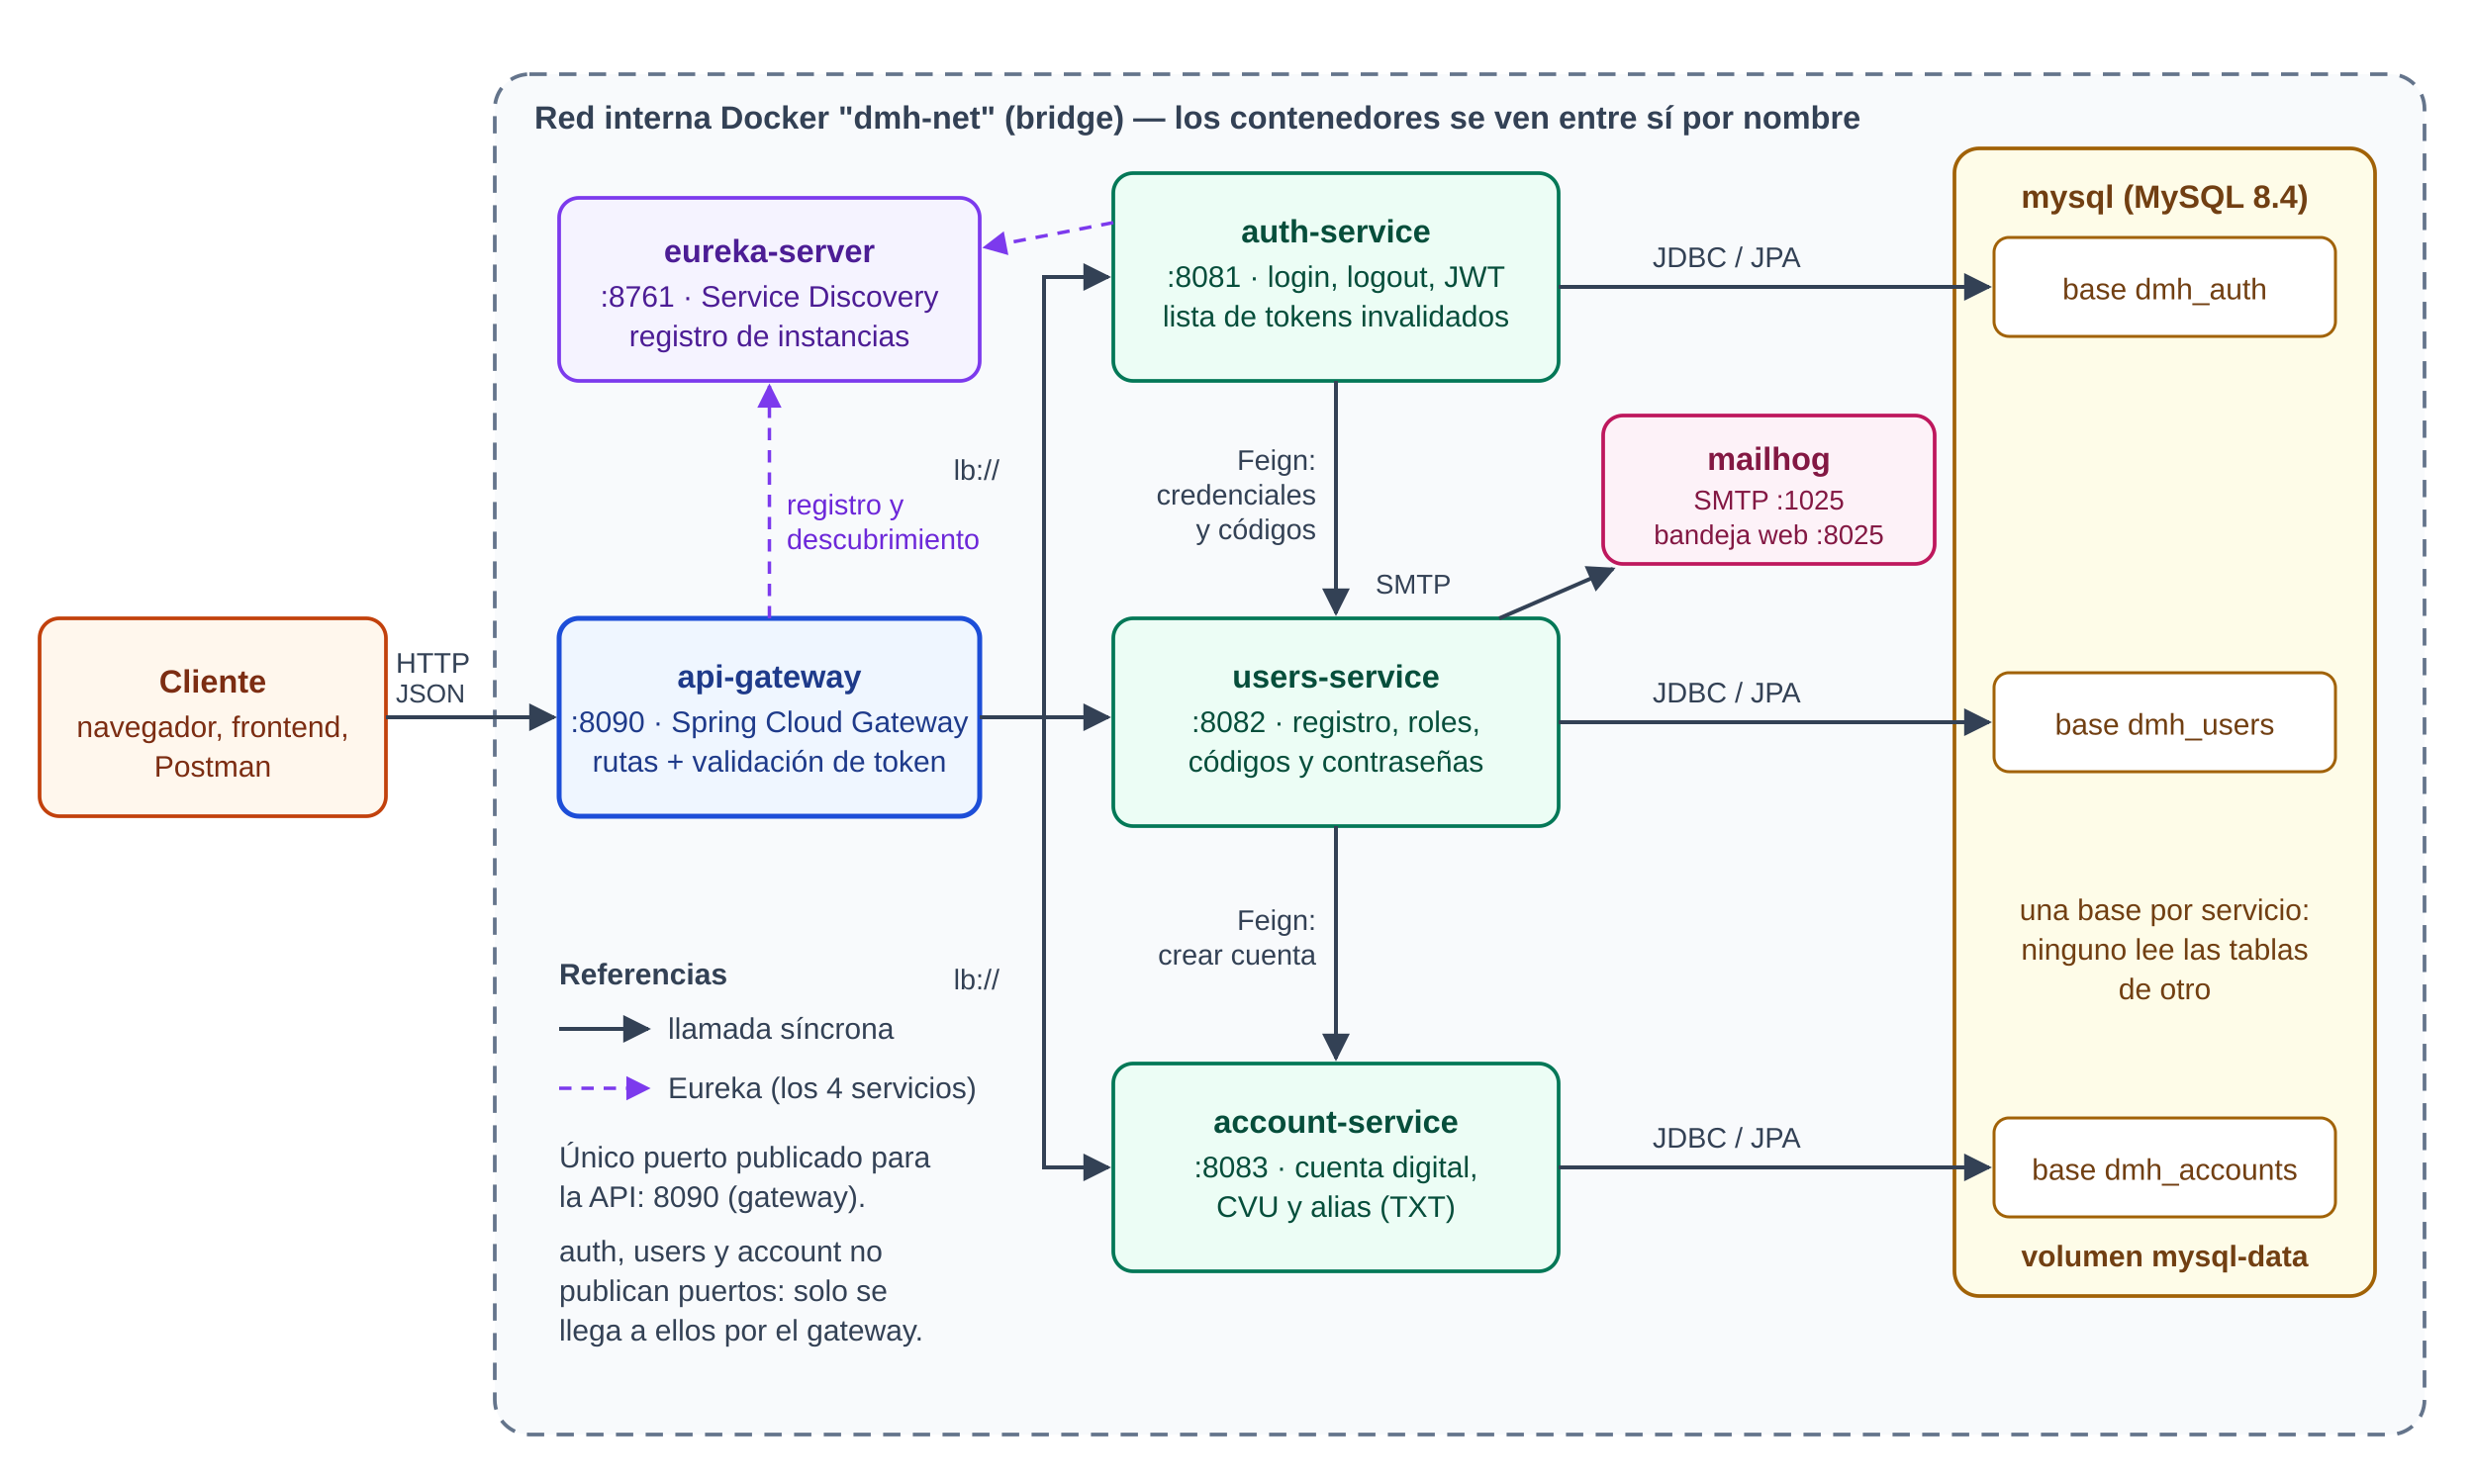
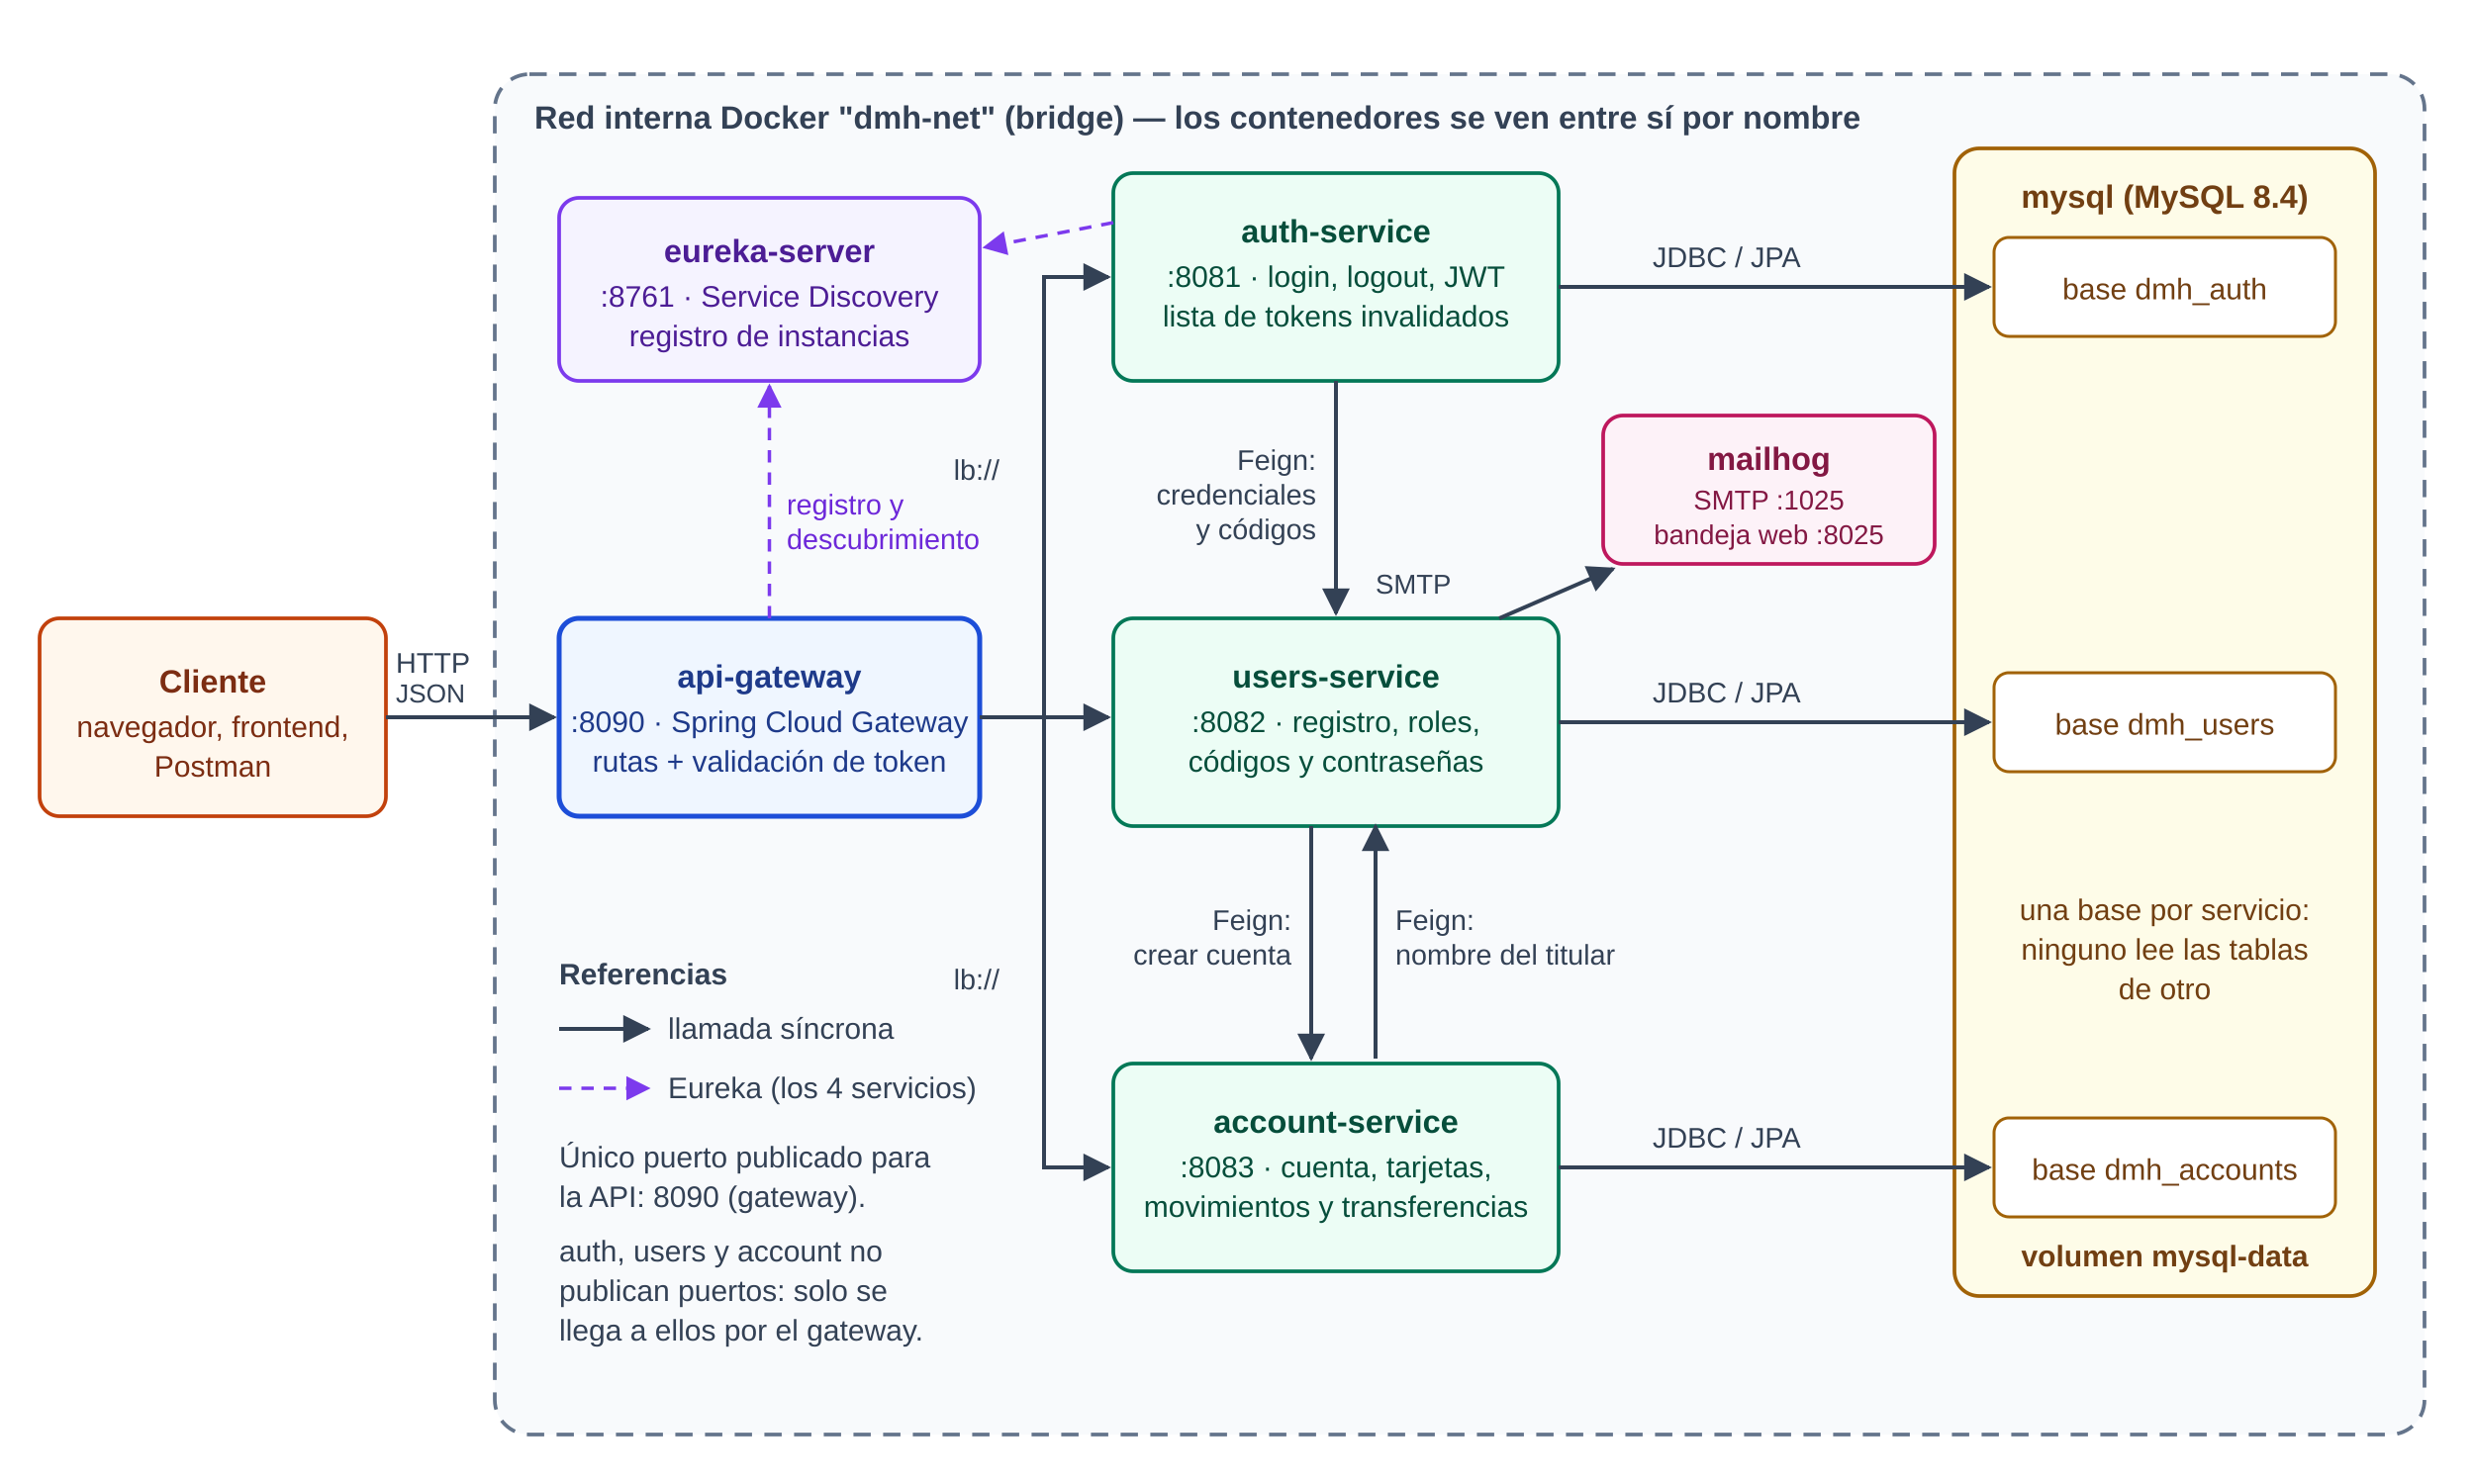
<svg xmlns="http://www.w3.org/2000/svg" viewBox="0 0 1000 600" font-family="Segoe UI, Arial, sans-serif" font-size="13">
  <defs>
    <marker id="arrow" viewBox="0 0 10 10" refX="9" refY="5" markerWidth="7" markerHeight="7" orient="auto-start-reverse">
      <path d="M0,0 L10,5 L0,10 z" fill="#334155" />
    </marker>
    <marker id="arrowDash" viewBox="0 0 10 10" refX="9" refY="5" markerWidth="7" markerHeight="7" orient="auto-start-reverse">
      <path d="M0,0 L10,5 L0,10 z" fill="#7c3aed" />
    </marker>
  </defs>
  <rect width="1000" height="600" fill="#ffffff" />
  <rect x="200" y="30" width="780" height="550" rx="14" fill="#f8fafc" stroke="#64748b" stroke-width="1.5" stroke-dasharray="7 5" />
  <text x="216" y="52" font-weight="600" fill="#334155">Red interna Docker "dmh-net" (bridge) — los contenedores se ven entre sí por nombre</text>
  <rect x="16" y="250" width="140" height="80" rx="8" fill="#fff7ed" stroke="#c2410c" stroke-width="1.5" />
  <text x="86" y="280" text-anchor="middle" font-weight="600" fill="#7c2d12">Cliente</text>
  <text x="86" y="298" text-anchor="middle" fill="#7c2d12" font-size="12">navegador, frontend,</text>
  <text x="86" y="314" text-anchor="middle" fill="#7c2d12" font-size="12">Postman</text>
  <rect x="226" y="80" width="170" height="74" rx="8" fill="#f5f3ff" stroke="#7c3aed" stroke-width="1.5" />
  <text x="311" y="106" text-anchor="middle" font-weight="600" fill="#4c1d95">eureka-server</text>
  <text x="311" y="124" text-anchor="middle" fill="#4c1d95" font-size="12">:8761 · Service Discovery</text>
  <text x="311" y="140" text-anchor="middle" fill="#4c1d95" font-size="12">registro de instancias</text>
  <rect x="226" y="250" width="170" height="80" rx="8" fill="#eff6ff" stroke="#1d4ed8" stroke-width="2" />
  <text x="311" y="278" text-anchor="middle" font-weight="600" fill="#1e3a8a">api-gateway</text>
  <text x="311" y="296" text-anchor="middle" fill="#1e3a8a" font-size="12">:8090 · Spring Cloud Gateway</text>
  <text x="311" y="312" text-anchor="middle" fill="#1e3a8a" font-size="12">rutas + validación de token</text>
  <g fill="#ecfdf5" stroke="#047857" stroke-width="1.5">
    <rect x="450" y="70" width="180" height="84" rx="8" />
    <rect x="450" y="250" width="180" height="84" rx="8" />
    <rect x="450" y="430" width="180" height="84" rx="8" />
  </g>
  <g text-anchor="middle" fill="#064e3b">
    <text x="540" y="98" font-weight="600">auth-service</text>
    <text x="540" y="116" font-size="12">:8081 · login, logout, JWT</text>
    <text x="540" y="132" font-size="12">lista de tokens invalidados</text>
    <text x="540" y="278" font-weight="600">users-service</text>
    <text x="540" y="296" font-size="12">:8082 · registro, roles,</text>
    <text x="540" y="312" font-size="12">códigos y contraseñas</text>
    <text x="540" y="458" font-weight="600">account-service</text>
-     <text x="540" y="476" font-size="12">:8083 · cuenta digital,</text>
-     <text x="540" y="492" font-size="12">CVU y alias (TXT)</text>
+     <text x="540" y="476" font-size="12">:8083 · cuenta, tarjetas,</text>
+     <text x="540" y="492" font-size="12">movimientos y transferencias</text>
  </g>
  <rect x="790" y="60" width="170" height="464" rx="10" fill="#fefce8" stroke="#a16207" stroke-width="1.5" />
  <text x="875" y="84" text-anchor="middle" font-weight="600" fill="#713f12">mysql (MySQL 8.4)</text>
  <g fill="#ffffff" stroke="#a16207" stroke-width="1.2">
    <rect x="806" y="96" width="138" height="40" rx="6" />
    <rect x="806" y="272" width="138" height="40" rx="6" />
    <rect x="806" y="452" width="138" height="40" rx="6" />
  </g>
  <g text-anchor="middle" fill="#713f12" font-size="12">
    <text x="875" y="121">base dmh_auth</text>
    <text x="875" y="297">base dmh_users</text>
    <text x="875" y="477">base dmh_accounts</text>
    <text x="875" y="372">una base por servicio:</text>
    <text x="875" y="388">ninguno lee las tablas</text>
    <text x="875" y="404">de otro</text>
    <text x="875" y="512" font-weight="600">volumen mysql-data</text>
  </g>
  <rect x="648" y="168" width="134" height="60" rx="8" fill="#fdf2f8" stroke="#be185d" stroke-width="1.5" />
  <text x="715" y="190" text-anchor="middle" font-weight="600" fill="#831843">mailhog</text>
  <text x="715" y="206" text-anchor="middle" fill="#831843" font-size="11">SMTP :1025</text>
  <text x="715" y="220" text-anchor="middle" fill="#831843" font-size="11">bandeja web :8025</text>
  <g stroke="#334155" stroke-width="1.6" fill="none" marker-end="url(#arrow)">
    <line x1="156" y1="290" x2="224" y2="290" />
    <polyline points="396,290 422,290 422,112 448,112" />
    <line x1="396" y1="290" x2="448" y2="290" />
    <polyline points="422,290 422,472 448,472" />
    <line x1="540" y1="154" x2="540" y2="248" />
-     <line x1="540" y1="334" x2="540" y2="428" />
+     <line x1="530" y1="334" x2="530" y2="428" />
+     <line x1="556" y1="428" x2="556" y2="334" />
    <line x1="630" y1="116" x2="804" y2="116" />
    <line x1="630" y1="292" x2="804" y2="292" />
    <line x1="630" y1="472" x2="804" y2="472" />
    <line x1="606" y1="250" x2="652" y2="230" />
  </g>
  <g fill="#334155" font-size="11.5">
    <text x="160" y="272">HTTP</text>
    <text x="160" y="284" font-size="10.5">JSON</text>
    <text x="532" y="190" text-anchor="end">Feign:</text>
    <text x="532" y="204" text-anchor="end">credenciales</text>
    <text x="532" y="218" text-anchor="end">y códigos</text>
-     <text x="532" y="376" text-anchor="end">Feign:</text>
-     <text x="532" y="390" text-anchor="end">crear cuenta</text>
+     <text x="522" y="376" text-anchor="end">Feign:</text>
+     <text x="522" y="390" text-anchor="end">crear cuenta</text>
+     <text x="564" y="376">Feign:</text>
+     <text x="564" y="390">nombre del titular</text>
    <text x="668" y="108">JDBC / JPA</text>
    <text x="668" y="284">JDBC / JPA</text>
    <text x="668" y="464">JDBC / JPA</text>
    <text x="556" y="240" font-size="11">SMTP</text>
    <text x="404" y="194" text-anchor="end">lb://</text>
    <text x="404" y="400" text-anchor="end">lb://</text>
  </g>
  <g stroke="#7c3aed" stroke-width="1.4" fill="none" stroke-dasharray="5 4" marker-end="url(#arrowDash)">
    <line x1="311" y1="250" x2="311" y2="156" />
    <line x1="450" y1="90" x2="398" y2="100" />
  </g>
  <text x="318" y="208" fill="#6d28d9" font-size="11.5">registro y</text>
  <text x="318" y="222" fill="#6d28d9" font-size="11.5">descubrimiento</text>
  <g font-size="12" fill="#334155">
    <text x="226" y="398" font-weight="600">Referencias</text>
    <line x1="226" y1="416" x2="262" y2="416" stroke="#334155" stroke-width="1.6" marker-end="url(#arrow)" />
    <text x="270" y="420">llamada síncrona</text>
    <line x1="226" y1="440" x2="262" y2="440" stroke="#7c3aed" stroke-width="1.4" stroke-dasharray="5 4" marker-end="url(#arrowDash)" />
    <text x="270" y="444">Eureka (los 4 servicios)</text>
    <text x="226" y="472">Único puerto publicado para</text>
    <text x="226" y="488">la API: 8090 (gateway).</text>
    <text x="226" y="510">auth, users y account no</text>
    <text x="226" y="526">publican puertos: solo se</text>
    <text x="226" y="542">llega a ellos por el gateway.</text>
  </g>
</svg>
